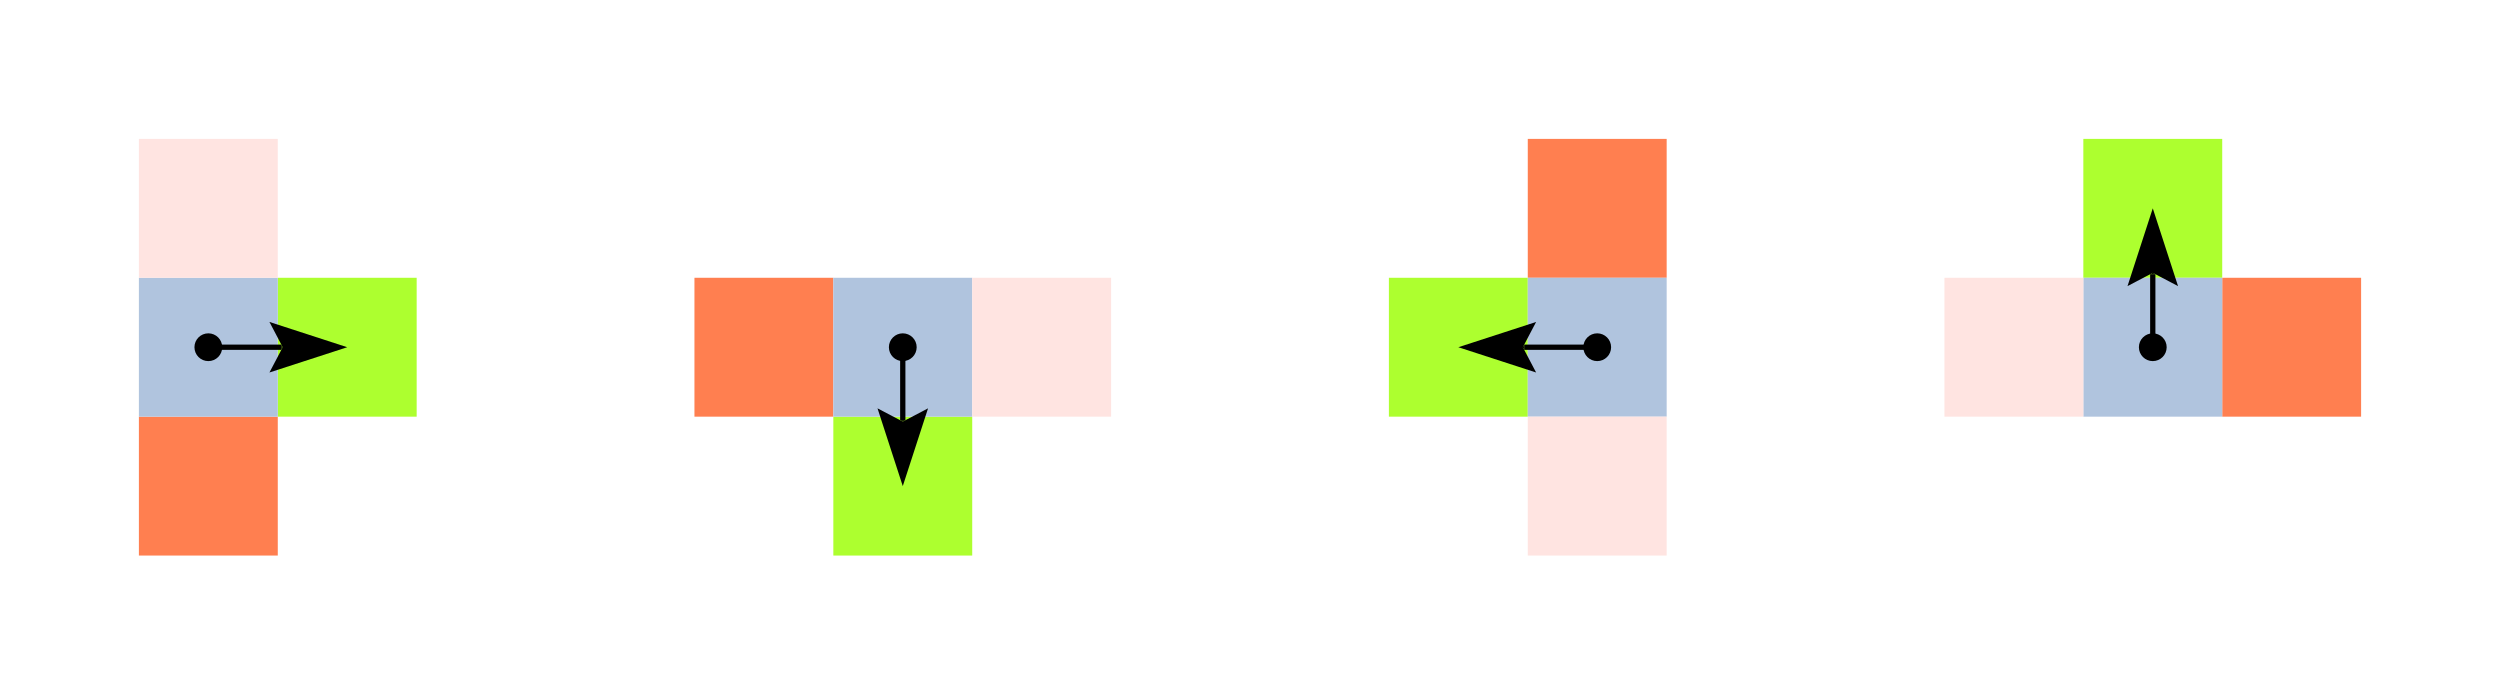
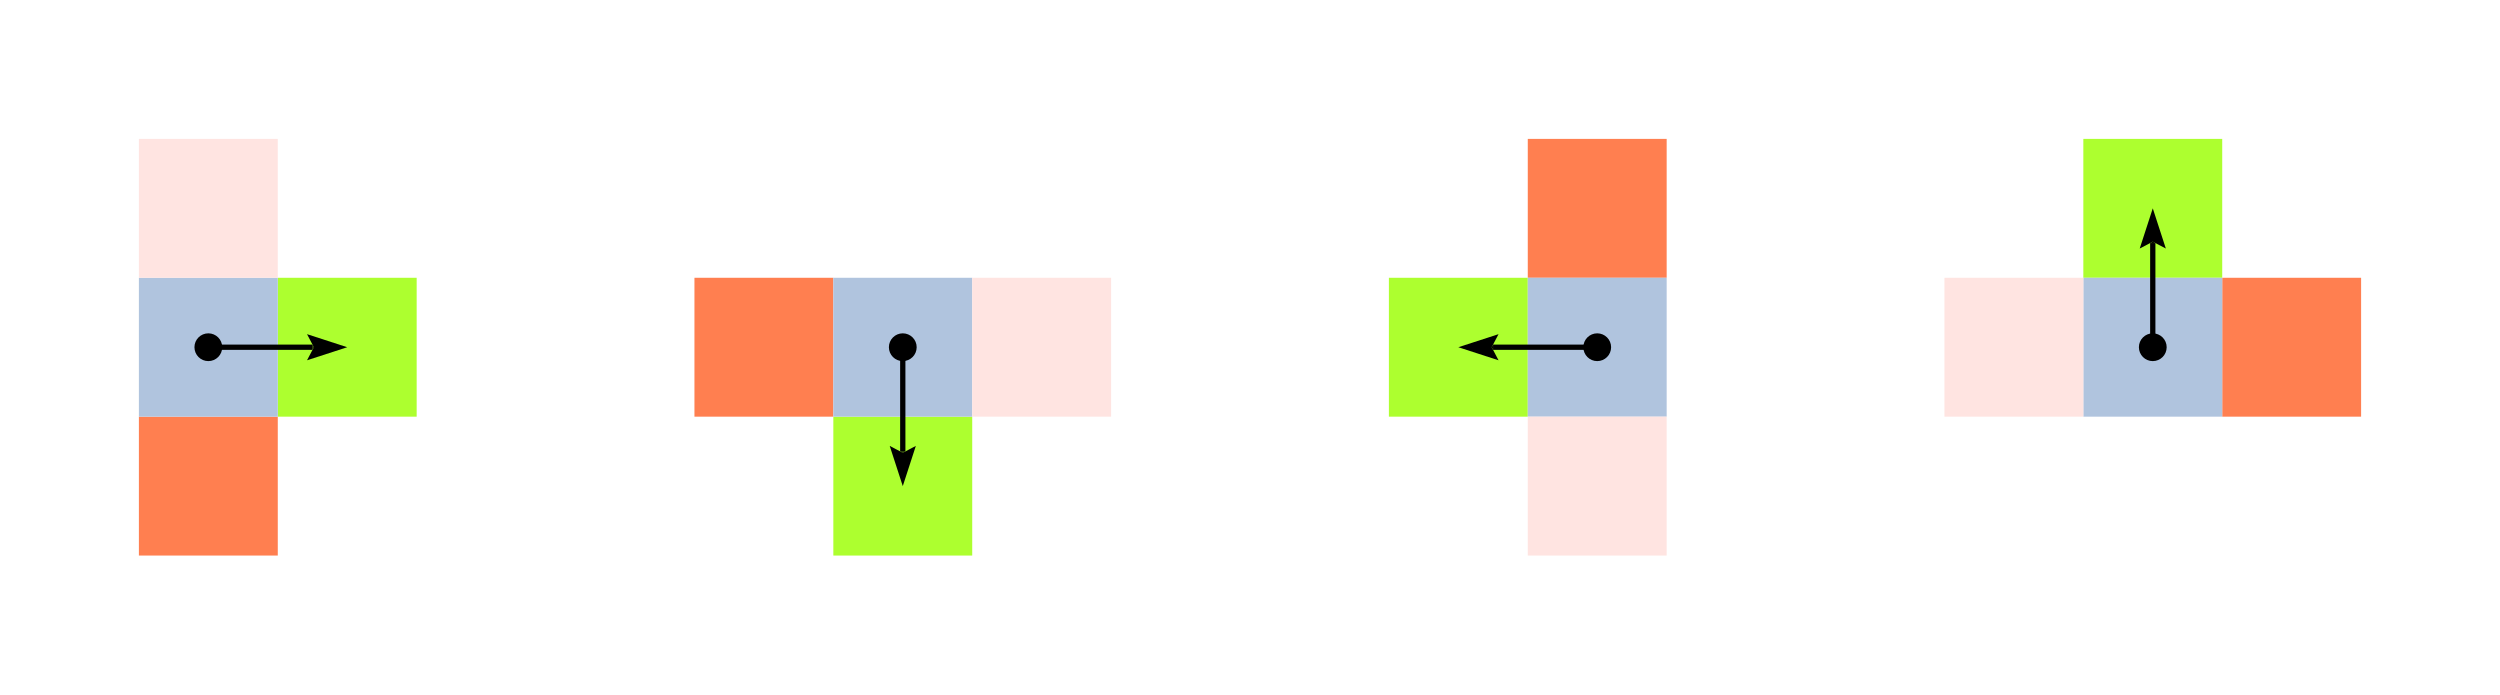
<svg xmlns="http://www.w3.org/2000/svg" viewBox="0.0 0.0 1440.0 400.0" height="400" font-size="1" stroke-opacity="1" width="1440" stroke="rgb(0,0,0)" version="1.1">
  <defs />
  <g stroke-linecap="butt" fill="rgb(255,127,80)" stroke-miterlimit="10.0" stroke-width="0.0" fill-opacity="1.0" stroke-opacity="1.0" stroke-linejoin="miter" stroke="rgb(0,0,0)">
    <path d="M 1360,160 l -80,0 l -0,80 l 80,0 Z" />
  </g>
  <g stroke-linecap="butt" fill="rgb(173,255,47)" stroke-miterlimit="10.0" stroke-width="0.0" fill-opacity="1.0" stroke-opacity="1.0" stroke-linejoin="miter" stroke="rgb(0,0,0)">
    <path d="M 1280,80 l -80,0 l -0,80 l 80,0 Z" />
  </g>
  <g stroke-linecap="butt" fill="rgb(176,196,222)" stroke-miterlimit="10.0" stroke-width="0.0" fill-opacity="1.0" stroke-opacity="1.0" stroke-linejoin="miter" stroke="rgb(0,0,0)">
    <path d="M 1280,160 l -80,0 l -0,80 l 80,0 Z" />
  </g>
  <g stroke-linecap="butt" fill="rgb(0,0,0)" stroke-miterlimit="10.0" stroke-width="0.0" fill-opacity="1.0" stroke-opacity="1.0" stroke-linejoin="miter" stroke="rgb(0,0,0)">
    <path d="M 1240,192 c -4.418,-0 -8,3.582 -8 8c -0,4.418 3.582,8 8 8c 4.418,0 8,-3.582 8 -8c 0,-4.418 -3.582,-8 -8 -8Z" />
  </g>
  <g stroke-linecap="butt" fill="rgb(255,228,225)" stroke-miterlimit="10.0" stroke-width="0.0" fill-opacity="1.0" stroke-opacity="1.0" stroke-linejoin="miter" stroke="rgb(0,0,0)">
    <path d="M 1200,160 l -80,0 l -0,80 l 80,0 Z" />
  </g>
  <g stroke-linecap="butt" fill="rgb(0,0,0)" stroke-miterlimit="10.0" stroke-width="3.036" fill-opacity="0.0" stroke-opacity="1.0" stroke-linejoin="miter" stroke="rgb(0,0,0)">
-     <path d="M 1240,200 l 0,-42.053 " />
+     <path d="M 1240,200 l 0,-60 " />
  </g>
  <g stroke-linecap="butt" fill="rgb(0,0,0)" stroke-miterlimit="10.0" stroke-width="0.0" fill-opacity="1.0" stroke-opacity="1.0" stroke-linejoin="miter" stroke="rgb(0,0,0)" />
  <g stroke-linecap="butt" fill="rgb(0,0,0)" stroke-miterlimit="10.0" stroke-width="0.0" fill-opacity="1.0" stroke-opacity="1.0" stroke-linejoin="miter" stroke="rgb(0,0,0)" />
  <g stroke-linecap="butt" fill="rgb(0,0,0)" stroke-miterlimit="10.0" stroke-width="0.0" fill-opacity="1.0" stroke-opacity="1.0" stroke-linejoin="miter" stroke="rgb(0,0,0)">
-     <path d="M 1240,120 l -14.557,44.803 l 14.557,-7.653 l 14.557,7.653 Z" />
+     <path d="M 1240,120 l -7.524,23.158 l 7.524,-3.956 l 7.524,3.956 Z" />
  </g>
  <g stroke-linecap="butt" fill="rgb(0,0,0)" stroke-miterlimit="10.0" stroke-width="0.0" fill-opacity="1.0" stroke-opacity="1.0" stroke-linejoin="miter" stroke="rgb(0,0,0)">
-     <path d="M 1240,157.149 l -0,0.798 l -1.518,-0 l 1.518,-0.798 l -0,0.798 l 1.518,0 Z" />
+     <path d="M 1240,139.202 l -0,0.798 l -1.518,-0 l 1.518,-0.798 l -0,0.798 l 1.518,0 Z" />
  </g>
  <g stroke-linecap="butt" fill="rgb(255,127,80)" stroke-miterlimit="10.0" stroke-width="0.0" fill-opacity="1.0" stroke-opacity="1.0" stroke-linejoin="miter" stroke="rgb(0,0,0)">
    <path d="M 880,80 l -0,80 l 80,0 l 0,-80 Z" />
  </g>
  <g stroke-linecap="butt" fill="rgb(173,255,47)" stroke-miterlimit="10.0" stroke-width="0.0" fill-opacity="1.0" stroke-opacity="1.0" stroke-linejoin="miter" stroke="rgb(0,0,0)">
    <path d="M 800,160 l -0,80 l 80,0 l 0,-80 Z" />
  </g>
  <g stroke-linecap="butt" fill="rgb(176,196,222)" stroke-miterlimit="10.0" stroke-width="0.0" fill-opacity="1.0" stroke-opacity="1.0" stroke-linejoin="miter" stroke="rgb(0,0,0)">
    <path d="M 880,160 l -0,80 l 80,0 l 0,-80 Z" />
  </g>
  <g stroke-linecap="butt" fill="rgb(0,0,0)" stroke-miterlimit="10.0" stroke-width="0.0" fill-opacity="1.0" stroke-opacity="1.0" stroke-linejoin="miter" stroke="rgb(0,0,0)">
    <path d="M 912,200 c -0,4.418 3.582,8 8 8c 4.418,0 8,-3.582 8 -8c 0,-4.418 -3.582,-8 -8 -8c -4.418,-0 -8,3.582 -8 8Z" />
  </g>
  <g stroke-linecap="butt" fill="rgb(255,228,225)" stroke-miterlimit="10.0" stroke-width="0.0" fill-opacity="1.0" stroke-opacity="1.0" stroke-linejoin="miter" stroke="rgb(0,0,0)">
    <path d="M 880,240 l -0,80 l 80,0 l 0,-80 Z" />
  </g>
  <g stroke-linecap="butt" fill="rgb(0,0,0)" stroke-miterlimit="10.0" stroke-width="3.036" fill-opacity="0.0" stroke-opacity="1.0" stroke-linejoin="miter" stroke="rgb(0,0,0)">
-     <path d="M 920,200 l -42.053,0 " />
+     <path d="M 920,200 l -60,0 " />
  </g>
  <g stroke-linecap="butt" fill="rgb(0,0,0)" stroke-miterlimit="10.0" stroke-width="0.0" fill-opacity="1.0" stroke-opacity="1.0" stroke-linejoin="miter" stroke="rgb(0,0,0)" />
  <g stroke-linecap="butt" fill="rgb(0,0,0)" stroke-miterlimit="10.0" stroke-width="0.0" fill-opacity="1.0" stroke-opacity="1.0" stroke-linejoin="miter" stroke="rgb(0,0,0)" />
  <g stroke-linecap="butt" fill="rgb(0,0,0)" stroke-miterlimit="10.0" stroke-width="0.0" fill-opacity="1.0" stroke-opacity="1.0" stroke-linejoin="miter" stroke="rgb(0,0,0)">
-     <path d="M 840,200 l 44.803,14.557 l -7.653,-14.557 l 7.653,-14.557 Z" />
+     <path d="M 840,200 l 23.158,7.524 l -3.956,-7.524 l 3.956,-7.524 Z" />
  </g>
  <g stroke-linecap="butt" fill="rgb(0,0,0)" stroke-miterlimit="10.0" stroke-width="0.0" fill-opacity="1.0" stroke-opacity="1.0" stroke-linejoin="miter" stroke="rgb(0,0,0)">
-     <path d="M 877.149,200 l 0.798,-0 l 0,1.518 l -0.798,-1.518 l 0.798,-0 l -0,-1.518 Z" />
+     <path d="M 859.202,200 l 0.798,-0 l 0,1.518 l -0.798,-1.518 l 0.798,-0 l -0,-1.518 Z" />
  </g>
  <g stroke-linecap="butt" fill="rgb(255,127,80)" stroke-miterlimit="10.0" stroke-width="0.0" fill-opacity="1.0" stroke-opacity="1.0" stroke-linejoin="miter" stroke="rgb(0,0,0)">
    <path d="M 400,240 l 80,0 l 0,-80 l -80,-0 Z" />
  </g>
  <g stroke-linecap="butt" fill="rgb(173,255,47)" stroke-miterlimit="10.0" stroke-width="0.0" fill-opacity="1.0" stroke-opacity="1.0" stroke-linejoin="miter" stroke="rgb(0,0,0)">
    <path d="M 480,320 l 80,0 l 0,-80 l -80,-0 Z" />
  </g>
  <g stroke-linecap="butt" fill="rgb(176,196,222)" stroke-miterlimit="10.0" stroke-width="0.0" fill-opacity="1.0" stroke-opacity="1.0" stroke-linejoin="miter" stroke="rgb(0,0,0)">
    <path d="M 480,240 l 80,0 l 0,-80 l -80,-0 Z" />
  </g>
  <g stroke-linecap="butt" fill="rgb(0,0,0)" stroke-miterlimit="10.0" stroke-width="0.0" fill-opacity="1.0" stroke-opacity="1.0" stroke-linejoin="miter" stroke="rgb(0,0,0)">
    <path d="M 520,208 c 4.418,0 8,-3.582 8 -8c 0,-4.418 -3.582,-8 -8 -8c -4.418,-0 -8,3.582 -8 8c -0,4.418 3.582,8 8 8Z" />
  </g>
  <g stroke-linecap="butt" fill="rgb(255,228,225)" stroke-miterlimit="10.0" stroke-width="0.0" fill-opacity="1.0" stroke-opacity="1.0" stroke-linejoin="miter" stroke="rgb(0,0,0)">
    <path d="M 560,240 l 80,0 l 0,-80 l -80,-0 Z" />
  </g>
  <g stroke-linecap="butt" fill="rgb(0,0,0)" stroke-miterlimit="10.0" stroke-width="3.036" fill-opacity="0.0" stroke-opacity="1.0" stroke-linejoin="miter" stroke="rgb(0,0,0)">
-     <path d="M 520,200 l 0,42.053 " />
+     <path d="M 520,200 l 0,60 " />
  </g>
  <g stroke-linecap="butt" fill="rgb(0,0,0)" stroke-miterlimit="10.0" stroke-width="0.0" fill-opacity="1.0" stroke-opacity="1.0" stroke-linejoin="miter" stroke="rgb(0,0,0)" />
  <g stroke-linecap="butt" fill="rgb(0,0,0)" stroke-miterlimit="10.0" stroke-width="0.0" fill-opacity="1.0" stroke-opacity="1.0" stroke-linejoin="miter" stroke="rgb(0,0,0)" />
  <g stroke-linecap="butt" fill="rgb(0,0,0)" stroke-miterlimit="10.0" stroke-width="0.0" fill-opacity="1.0" stroke-opacity="1.0" stroke-linejoin="miter" stroke="rgb(0,0,0)">
-     <path d="M 520,280 l 14.557,-44.803 l -14.557,7.653 l -14.557,-7.653 Z" />
+     <path d="M 520,280 l 7.524,-23.158 l -7.524,3.956 l -7.524,-3.956 Z" />
  </g>
  <g stroke-linecap="butt" fill="rgb(0,0,0)" stroke-miterlimit="10.0" stroke-width="0.0" fill-opacity="1.0" stroke-opacity="1.0" stroke-linejoin="miter" stroke="rgb(0,0,0)">
-     <path d="M 520,242.851 l -0,-0.798 l 1.518,-0 l -1.518,0.798 l -0,-0.798 l -1.518,0 Z" />
+     <path d="M 520,260.798 l -0,-0.798 l 1.518,-0 l -1.518,0.798 l -0,-0.798 l -1.518,0 Z" />
  </g>
  <g stroke-linecap="butt" fill="rgb(255,127,80)" stroke-miterlimit="10.0" stroke-width="0.0" fill-opacity="1.0" stroke-opacity="1.0" stroke-linejoin="miter" stroke="rgb(0,0,0)">
    <path d="M 160,320 l -0,-80 h -80 l -0,80 Z" />
  </g>
  <g stroke-linecap="butt" fill="rgb(173,255,47)" stroke-miterlimit="10.0" stroke-width="0.0" fill-opacity="1.0" stroke-opacity="1.0" stroke-linejoin="miter" stroke="rgb(0,0,0)">
    <path d="M 240,240 l -0,-80 h -80 l -0,80 Z" />
  </g>
  <g stroke-linecap="butt" fill="rgb(176,196,222)" stroke-miterlimit="10.0" stroke-width="0.0" fill-opacity="1.0" stroke-opacity="1.0" stroke-linejoin="miter" stroke="rgb(0,0,0)">
    <path d="M 160,240 l -0,-80 h -80 l -0,80 Z" />
  </g>
  <g stroke-linecap="butt" fill="rgb(0,0,0)" stroke-miterlimit="10.0" stroke-width="0.0" fill-opacity="1.0" stroke-opacity="1.0" stroke-linejoin="miter" stroke="rgb(0,0,0)">
    <path d="M 128,200 c 0,-4.418 -3.582,-8 -8 -8c -4.418,-0 -8,3.582 -8 8c -0,4.418 3.582,8 8 8c 4.418,0 8,-3.582 8 -8Z" />
  </g>
  <g stroke-linecap="butt" fill="rgb(255,228,225)" stroke-miterlimit="10.0" stroke-width="0.0" fill-opacity="1.0" stroke-opacity="1.0" stroke-linejoin="miter" stroke="rgb(0,0,0)">
    <path d="M 160,160 l -0,-80 h -80 l -0,80 Z" />
  </g>
  <g stroke-linecap="butt" fill="rgb(0,0,0)" stroke-miterlimit="10.0" stroke-width="3.036" fill-opacity="0.0" stroke-opacity="1.0" stroke-linejoin="miter" stroke="rgb(0,0,0)">
-     <path d="M 120,200 h 42.053 " />
+     <path d="M 120,200 h 60 " />
  </g>
  <g stroke-linecap="butt" fill="rgb(0,0,0)" stroke-miterlimit="10.0" stroke-width="0.0" fill-opacity="1.0" stroke-opacity="1.0" stroke-linejoin="miter" stroke="rgb(0,0,0)" />
  <g stroke-linecap="butt" fill="rgb(0,0,0)" stroke-miterlimit="10.0" stroke-width="0.0" fill-opacity="1.0" stroke-opacity="1.0" stroke-linejoin="miter" stroke="rgb(0,0,0)" />
  <g stroke-linecap="butt" fill="rgb(0,0,0)" stroke-miterlimit="10.0" stroke-width="0.0" fill-opacity="1.0" stroke-opacity="1.0" stroke-linejoin="miter" stroke="rgb(0,0,0)">
-     <path d="M 200,200 l -44.803,-14.557 l 7.653,14.557 l -7.653,14.557 Z" />
+     <path d="M 200,200 l -23.158,-7.524 l 3.956,7.524 l -3.956,7.524 Z" />
  </g>
  <g stroke-linecap="butt" fill="rgb(0,0,0)" stroke-miterlimit="10.0" stroke-width="0.0" fill-opacity="1.0" stroke-opacity="1.0" stroke-linejoin="miter" stroke="rgb(0,0,0)">
-     <path d="M 162.851,200 h -0.798 v -1.518 l 0.798,1.518 h -0.798 v 1.518 Z" />
+     <path d="M 180.798,200 h -0.798 v -1.518 l 0.798,1.518 h -0.798 v 1.518 Z" />
  </g>
</svg>
